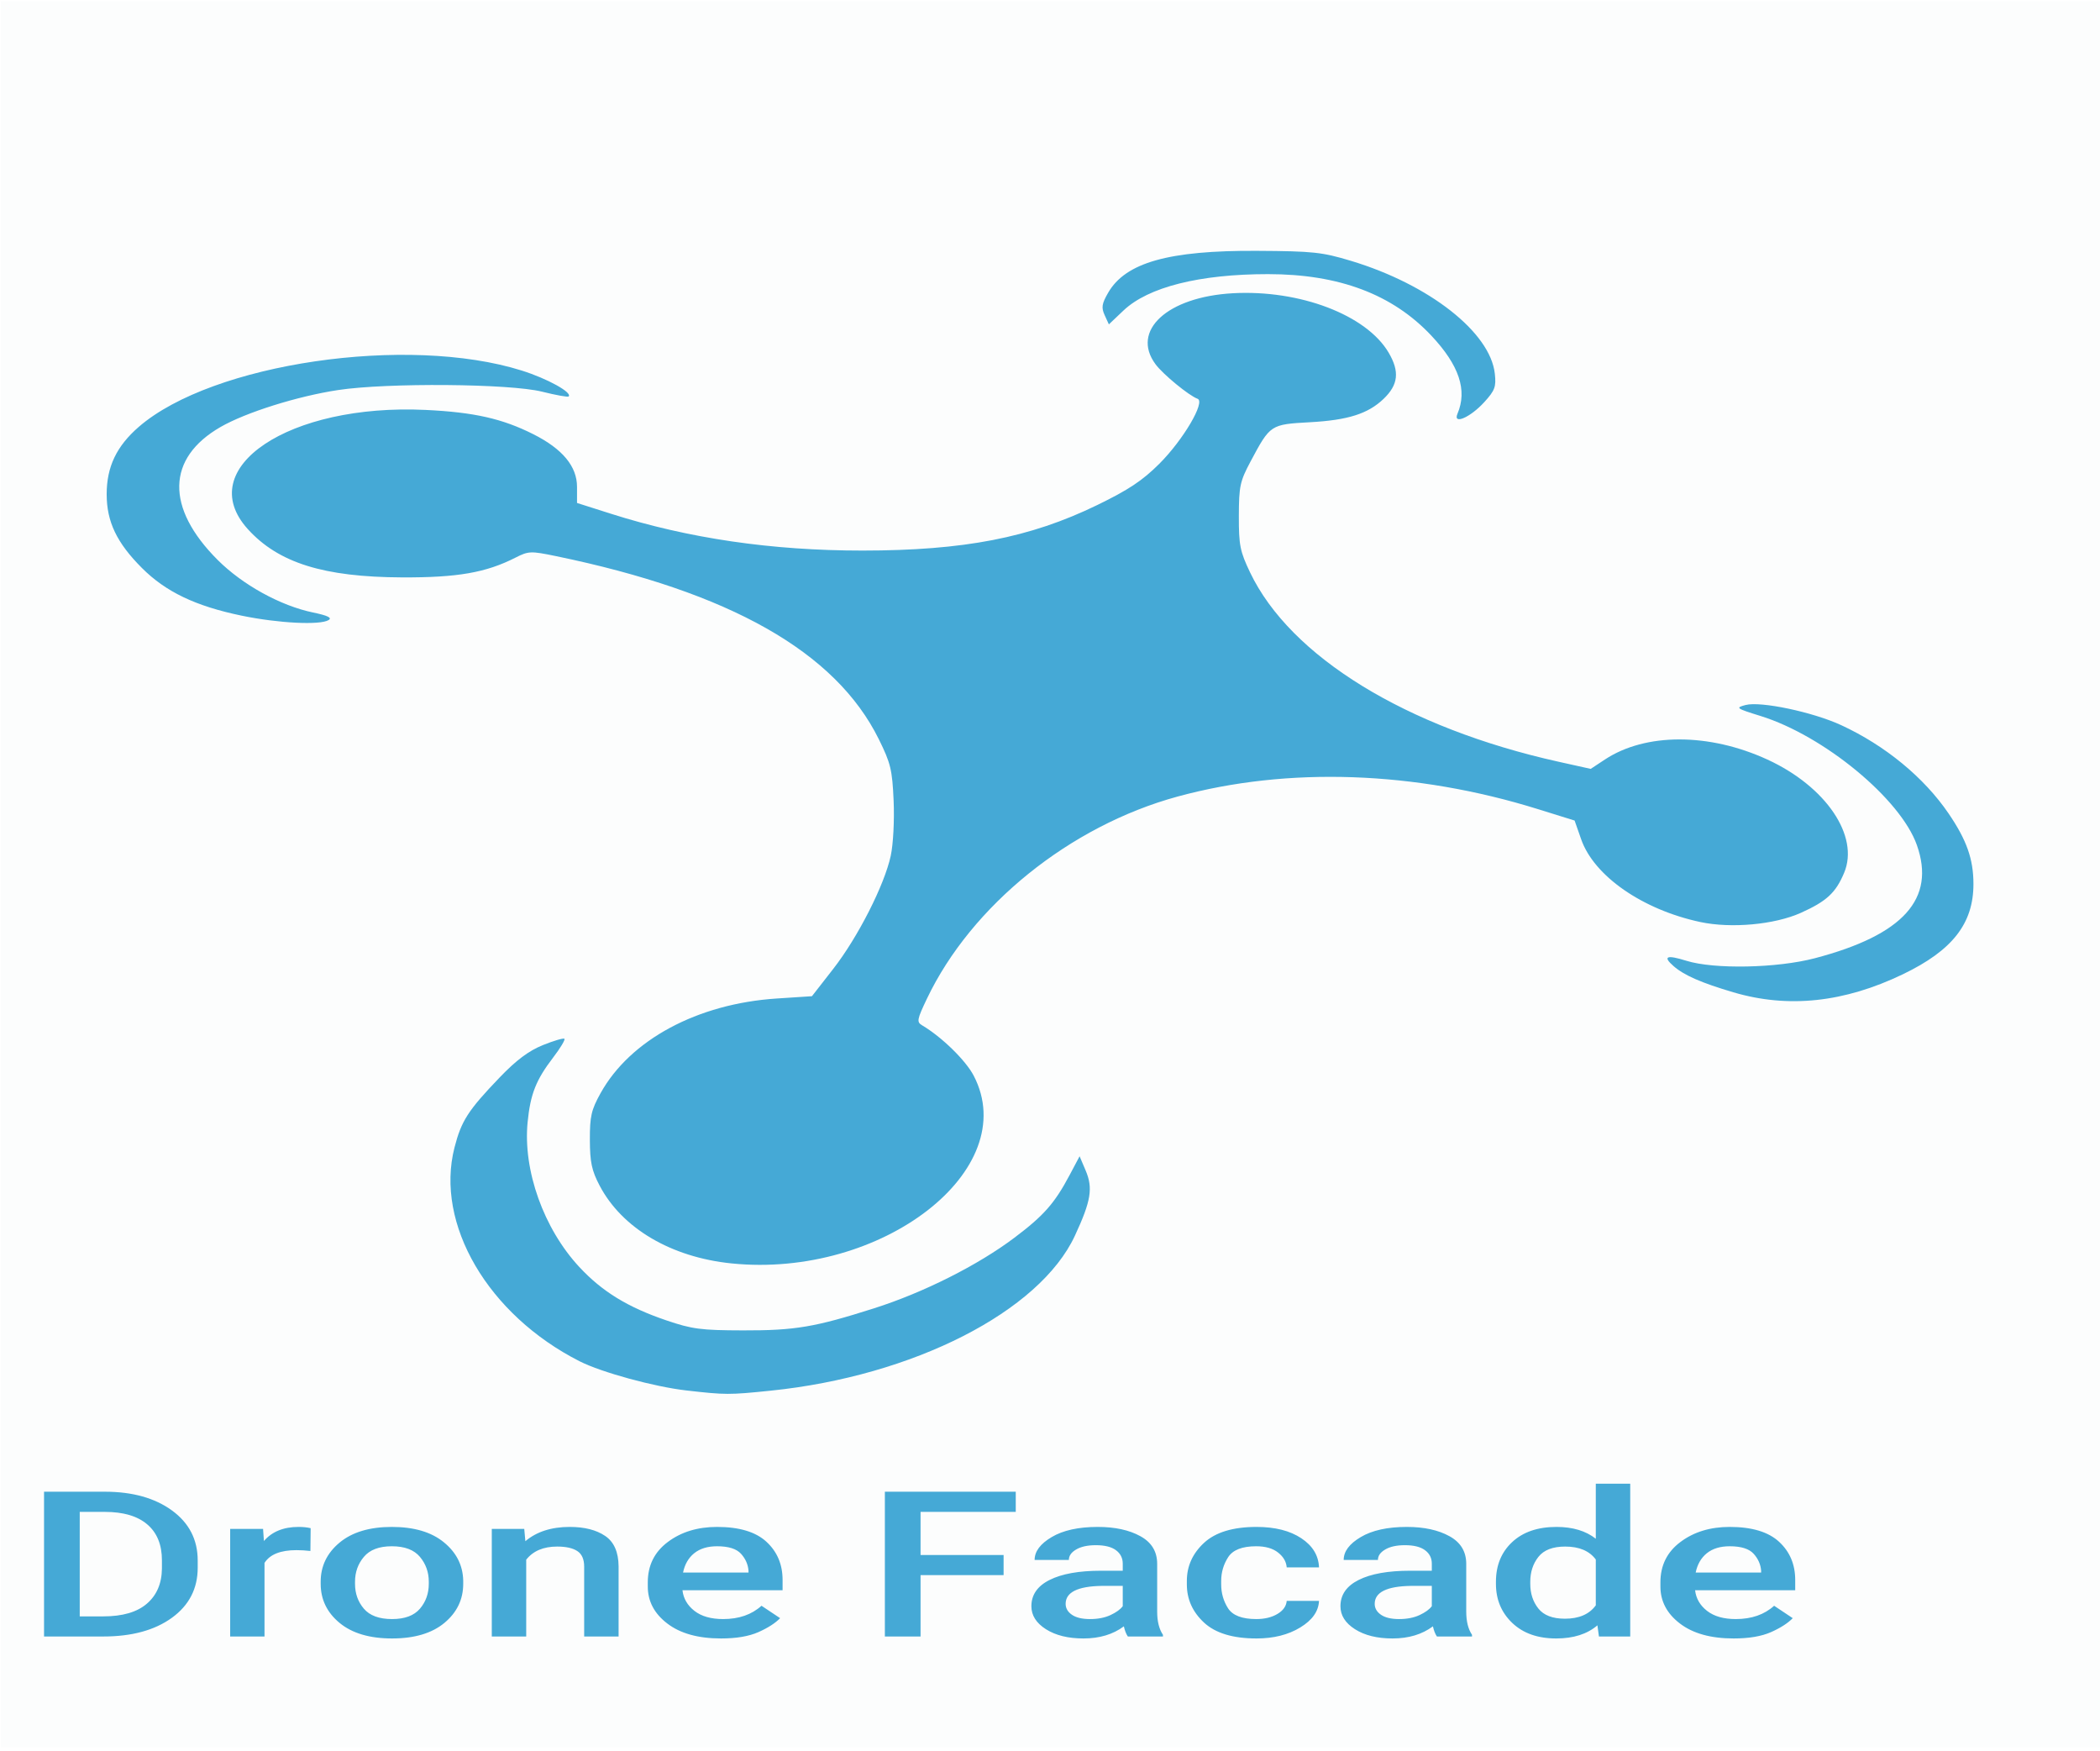
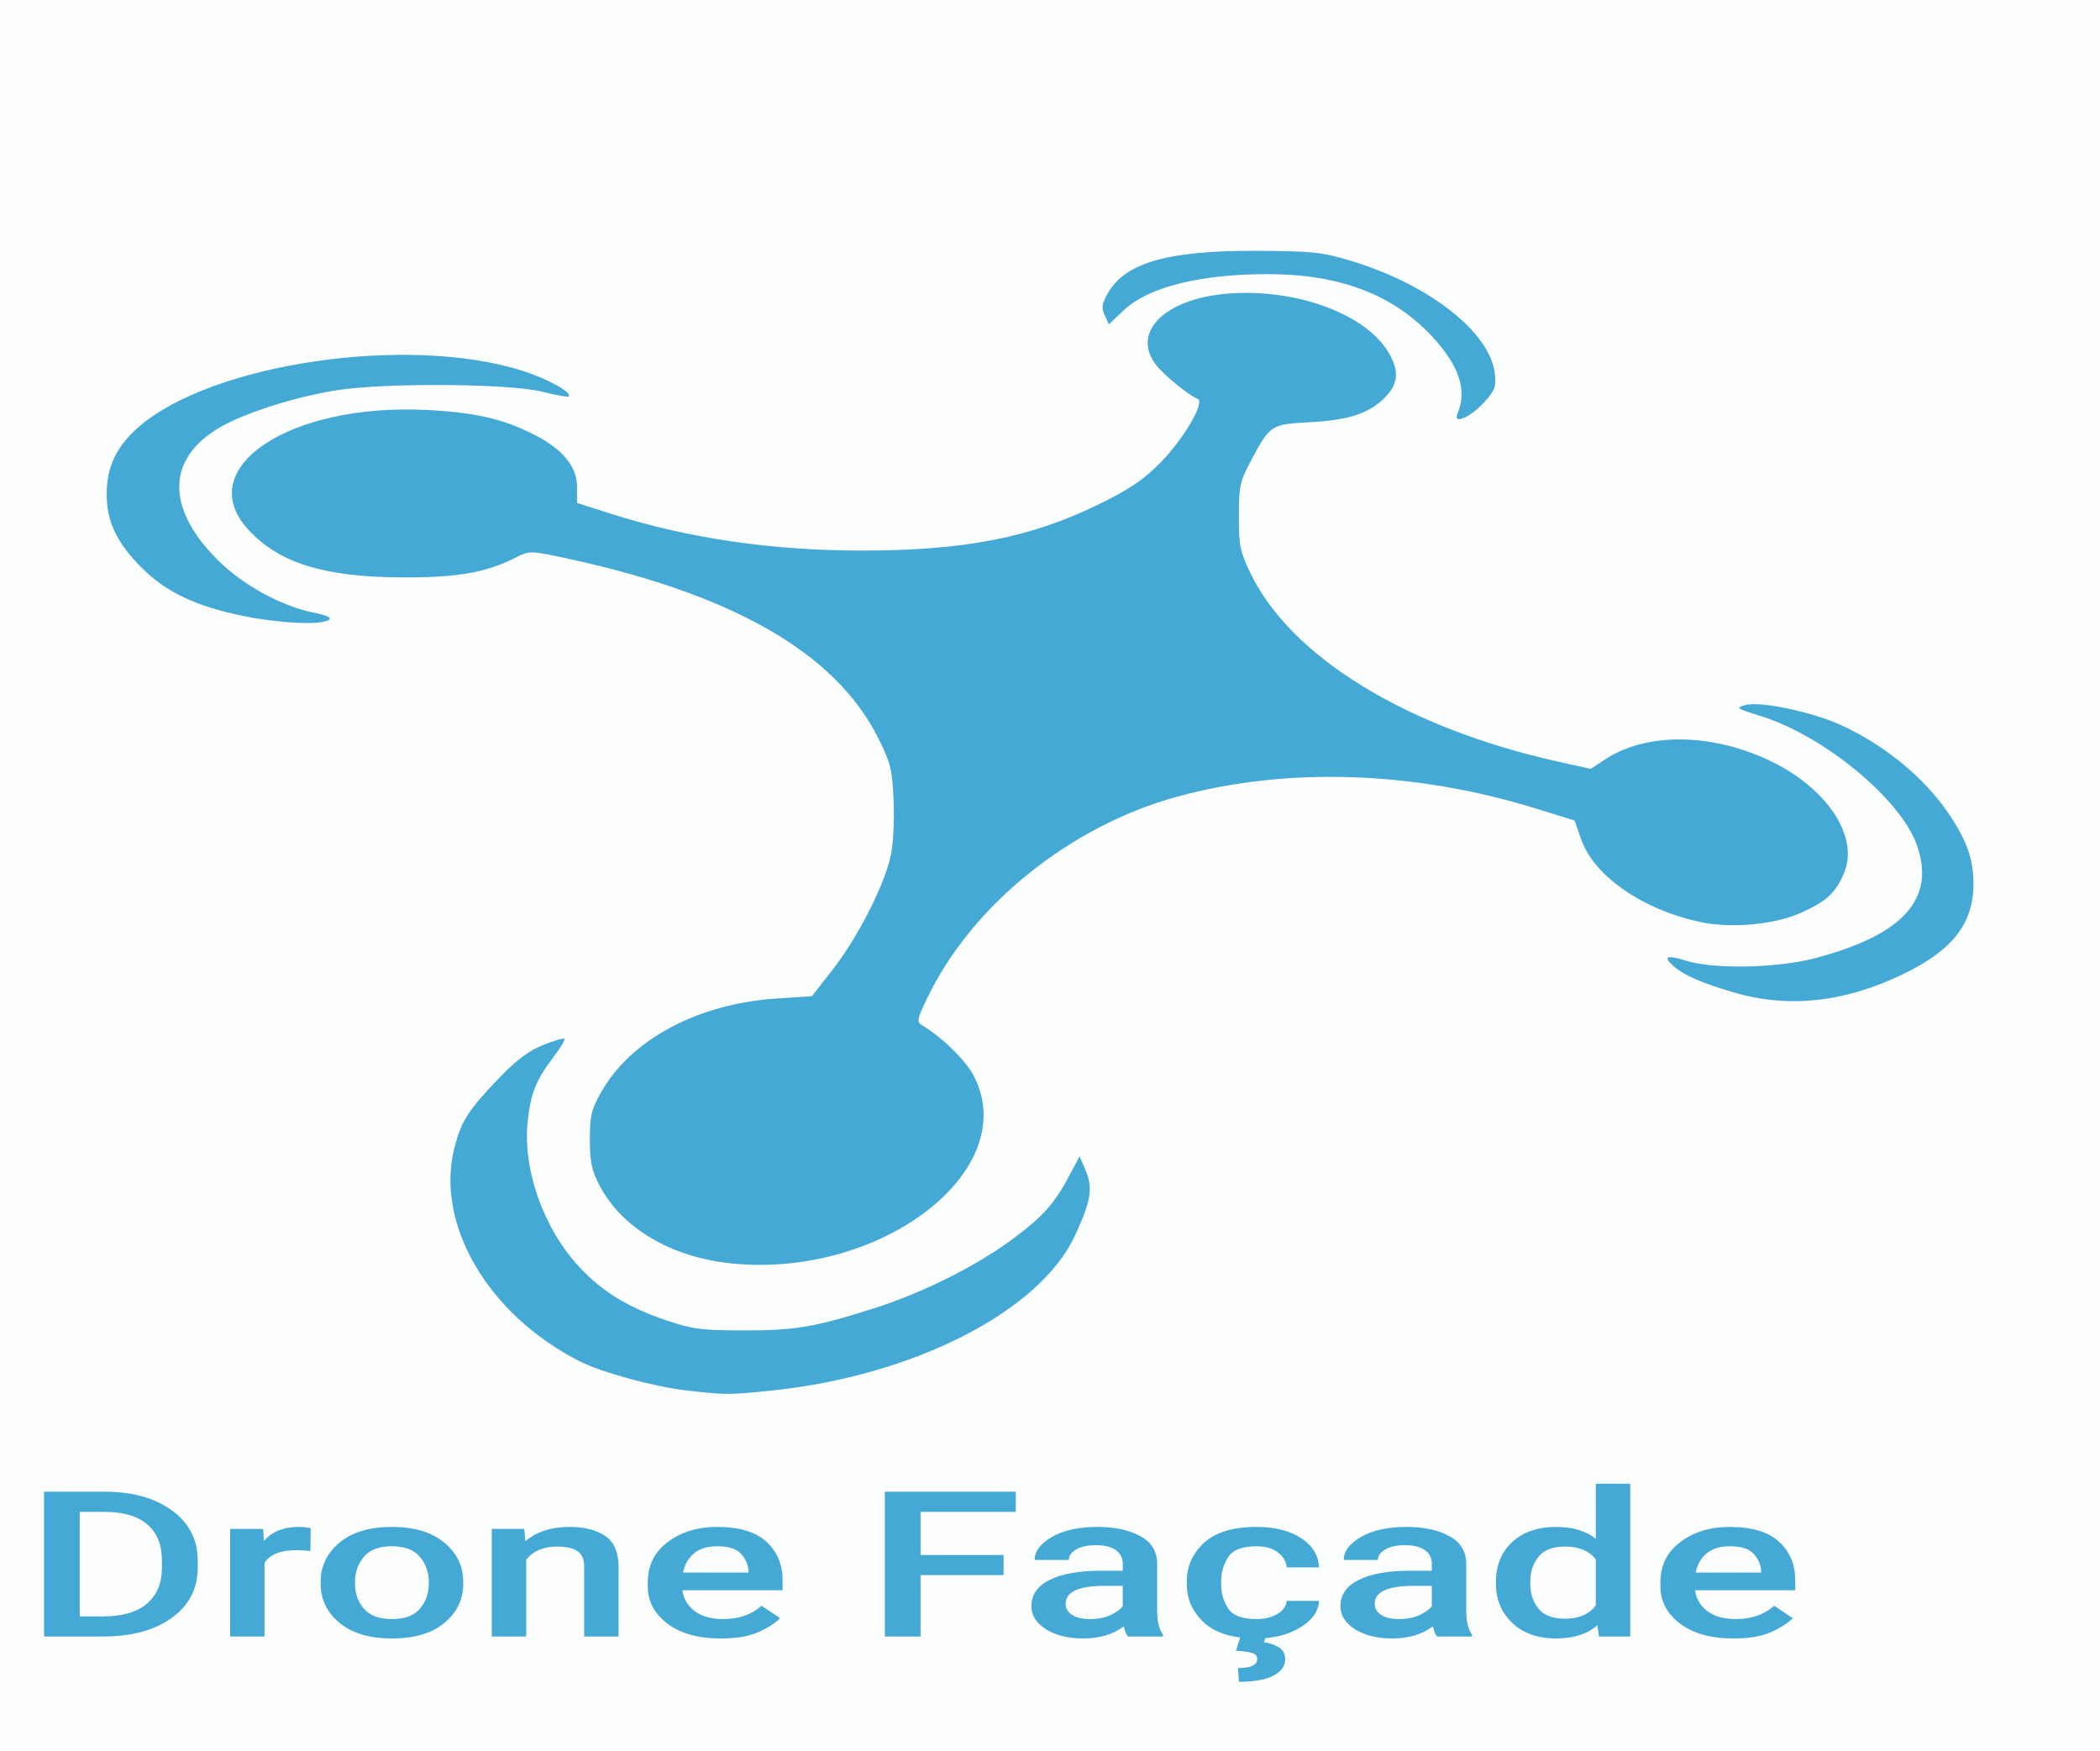
<svg xmlns="http://www.w3.org/2000/svg" version="1.1" id="svg476" width="460.8" height="384" viewBox="0 0 460.8 384">
  <defs id="defs480" />
  <g id="g4252" transform="matrix(0.599779,0,0,0.6294424,94.35483,53.39529)">
    <g transform="matrix(1.667373,0,0,1.584746,-156.9711,-84.37478)" id="g4243">
      <path id="path4247" d="M 0,192 V 0 h 230.4 230.4 v 192 192 h -230.4 H 0 Z" style="fill:#fcfdfd;stroke-width:0.8" />
      <path id="path4245" d="m 150.4,305.506 c -7.045,-0.806 -18.639,-3.981 -23.427,-6.416 -20.103,-10.222 -31.765,-30.193 -27.454,-47.019 1.505,-5.873 2.975,-8.159 9.912,-15.406 3.636,-3.799 6.362,-5.844 9.466,-7.105 2.398,-0.973 4.531,-1.599 4.74,-1.391 0.209,0.209 -0.905,2.061 -2.475,4.117 -3.763,4.928 -4.991,8.045 -5.601,14.209 -1.047,10.595 3.532,23.446 11.355,31.871 5.01,5.396 10.617,8.84 19.083,11.725 5.654,1.927 7.612,2.184 16.8,2.204 11.458,0.026 15.747,-0.698 28.8,-4.863 10.838,-3.458 22.758,-9.467 30.755,-15.504 6.506,-4.911 8.842,-7.575 12.182,-13.889 L 236.674,254 l 1.328,3.129 c 1.646,3.878 1.184,6.687 -2.353,14.331 -7.729,16.701 -35.506,30.885 -66.761,34.093 -9.141,0.938 -9.896,0.936 -18.487,-0.047 z m 9.882,-27.943 c -13.24,-1.355 -24.022,-7.739 -28.933,-17.131 -1.723,-3.296 -2.112,-5.128 -2.128,-10.032 -0.017,-5.173 0.306,-6.589 2.346,-10.271 6.499,-11.733 21.259,-19.683 38.661,-20.823 l 7.719,-0.506 4.666,-6 c 5.414,-6.961 11.239,-18.442 12.625,-24.881 0.545,-2.534 0.819,-7.795 0.631,-12.108 -0.298,-6.815 -0.646,-8.26 -3.271,-13.572 -9.475,-19.171 -32.64,-32.326 -70.834,-40.226 -5.516,-1.141 -6.004,-1.123 -8.848,0.328 -6.495,3.314 -12.733,4.403 -24.914,4.353 -17.177,-0.071 -27.128,-3.194 -33.836,-10.619 -12.144,-13.442 9.016,-27.649 39.036,-26.209 10.619,0.509 16.823,1.913 23.619,5.343 6.405,3.233 9.581,7.072 9.581,11.581 v 3.535 l 7.4,2.36 c 17.018,5.428 35.334,8.117 55.241,8.11 22.253,-0.008 36.717,-2.815 51.456,-9.988 6.903,-3.359 9.966,-5.398 13.664,-9.097 5.243,-5.243 10.181,-13.654 8.394,-14.298 -1.873,-0.674 -7.568,-5.36 -9.214,-7.582 -5.481,-7.396 2.589,-14.829 16.963,-15.626 14.687,-0.814 29.325,4.782 34.18,13.066 2.443,4.169 2.124,7.064 -1.123,10.174 -3.412,3.268 -7.802,4.665 -16.11,5.124 -8.706,0.482 -8.739,0.503 -13.064,8.631 -2.322,4.363 -2.556,5.456 -2.571,12 -0.015,6.417 0.253,7.766 2.462,12.4 8.833,18.534 34.286,34.197 67.652,41.629 l 7.091,1.579 3.112,-2.059 c 8.905,-5.893 22.87,-5.888 35.667,0.013 12.845,5.923 20.204,16.813 16.827,24.897 -1.839,4.401 -3.839,6.256 -9.49,8.805 -5.774,2.603 -15.302,3.476 -22.082,2.022 -12.692,-2.722 -23.312,-10.119 -26.134,-18.202 l -1.436,-4.115 -8.042,-2.509 c -26.932,-8.402 -54.905,-9.38 -79.081,-2.764 -23.598,6.458 -45.215,23.931 -54.981,44.44 -2.194,4.608 -2.29,5.136 -1.068,5.864 4.337,2.583 9.568,7.702 11.325,11.082 10.74,20.665 -20.155,44.658 -53.157,41.281 z m 219.854,-59.618 c -7.041,-2.081 -10.832,-3.745 -13.136,-5.765 -2.447,-2.145 -1.525,-2.532 2.8,-1.176 6.085,1.908 19.877,1.637 28.2,-0.555 19.415,-5.113 26.56,-13.059 22.383,-24.896 -3.577,-10.139 -20.381,-24.043 -34.299,-28.381 -5.389,-1.679 -5.56,-1.805 -3.285,-2.41 3.304,-0.879 14.737,1.535 20.984,4.429 9.653,4.473 18.166,11.492 23.56,19.426 3.979,5.853 5.456,10.051 5.456,15.509 0,8.699 -4.603,14.6 -15.481,19.847 -12.896,6.22 -25.149,7.529 -37.184,3.972 z M 52.8,135.107 C 42.718,133.012 36.165,129.872 30.941,124.633 25.408,119.084 23.2,114.453 23.2,108.4 c 0,-6.029 2.169,-10.58 7.07,-14.831 16.116,-13.978 58.957,-20.274 84.04,-12.35 5.617,1.774 11.112,4.824 10.249,5.687 -0.178,0.179 -2.807,-0.297 -5.842,-1.058 -7.075,-1.772 -33.956,-1.988 -44.718,-0.359 -8.923,1.351 -20.244,4.915 -25.811,8.126 -11.862,6.842 -12.099,17.758 -0.637,29.24 5.479,5.488 13.799,10.081 20.954,11.566 3.162,0.656 4.19,1.153 3.41,1.647 -1.857,1.176 -11.059,0.713 -19.116,-0.961 z M 319.592,90.692 c 2.193,-5.16 0.368,-10.637 -5.707,-17.132 C 305.357,64.443 293.606,60 278.019,60 c -15.03,0 -26.295,2.844 -31.724,8.008 l -3.198,3.042 -0.918,-2.016 c -0.764,-1.677 -0.638,-2.505 0.751,-4.925 3.823,-6.661 13.311,-9.342 32.67,-9.231 12.301,0.071 14.272,0.281 20.637,2.207 17.146,5.188 30.544,15.72 31.543,24.795 0.319,2.901 0.028,3.691 -2.307,6.264 -3.074,3.386 -6.95,5.066 -5.881,2.548 z" style="fill:#45a9d6;stroke-width:0.8" />
    </g>
  </g>
  <text xml:space="preserve" style="font-style:normal;font-variant:normal;font-weight:500;font-stretch:normal;font-size:53.333px;line-height:1.25;font-family:Roboto;-inkscape-font-specification:'Roboto, Medium';font-variant-ligatures:normal;font-variant-caps:normal;font-variant-numeric:normal;font-feature-settings:normal;text-align:center;letter-spacing:0px;word-spacing:0px;writing-mode:lr-tb;text-anchor:middle;fill:#45a9d6;fill-opacity:1;stroke:none;stroke-width:1.194" x="187.88" y="428.481" id="text12" transform="scale(1.193541,0.8378432)">
-     <tspan id="tspan10" x="187.88" y="428.481" style="font-style:normal;font-variant:normal;font-weight:500;font-stretch:normal;font-size:53.333px;font-family:Roboto;-inkscape-font-specification:'Roboto, Medium';font-variant-ligatures:normal;font-variant-caps:normal;font-variant-numeric:normal;font-feature-settings:normal;text-align:center;writing-mode:lr-tb;text-anchor:middle;stroke-width:1.194">Drone Facade</tspan>
+     <tspan id="tspan10" x="187.88" y="428.481" style="font-style:normal;font-variant:normal;font-weight:500;font-stretch:normal;font-size:53.333px;font-family:Roboto;-inkscape-font-specification:'Roboto, Medium';font-variant-ligatures:normal;font-variant-caps:normal;font-variant-numeric:normal;font-feature-settings:normal;text-align:center;writing-mode:lr-tb;text-anchor:middle;stroke-width:1.194">Drone Façade</tspan>
  </text>
</svg>
